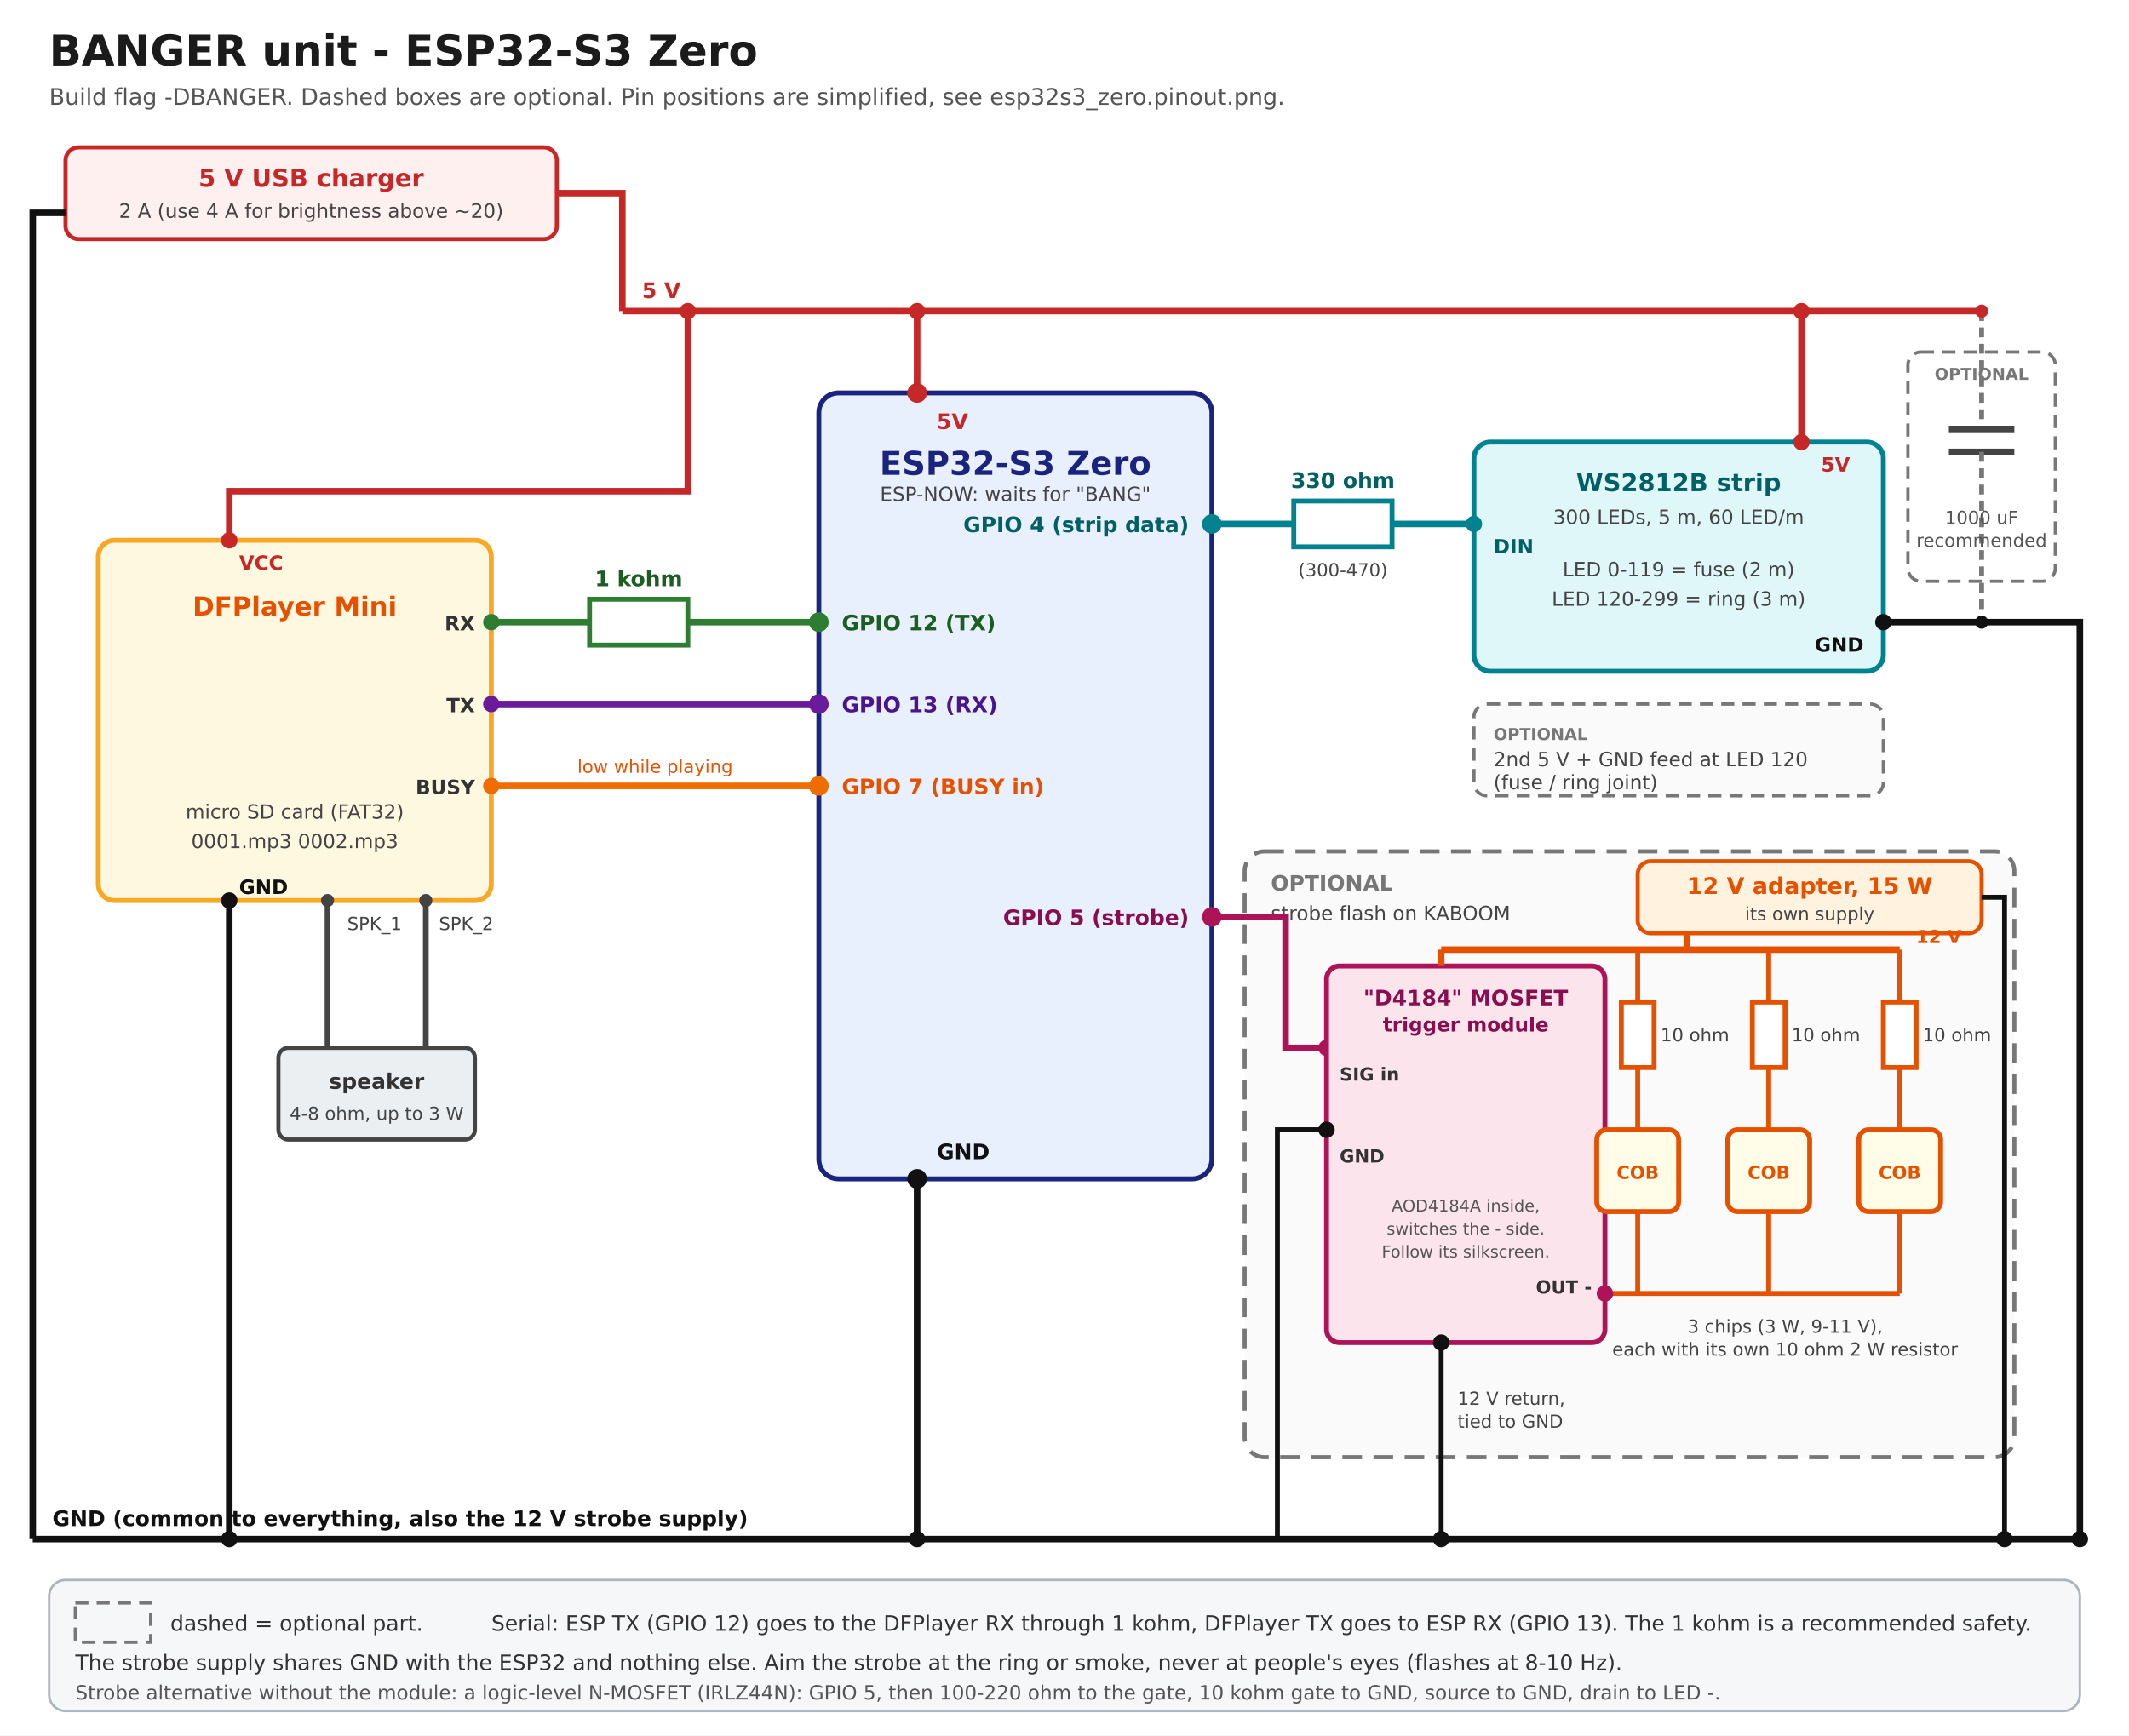
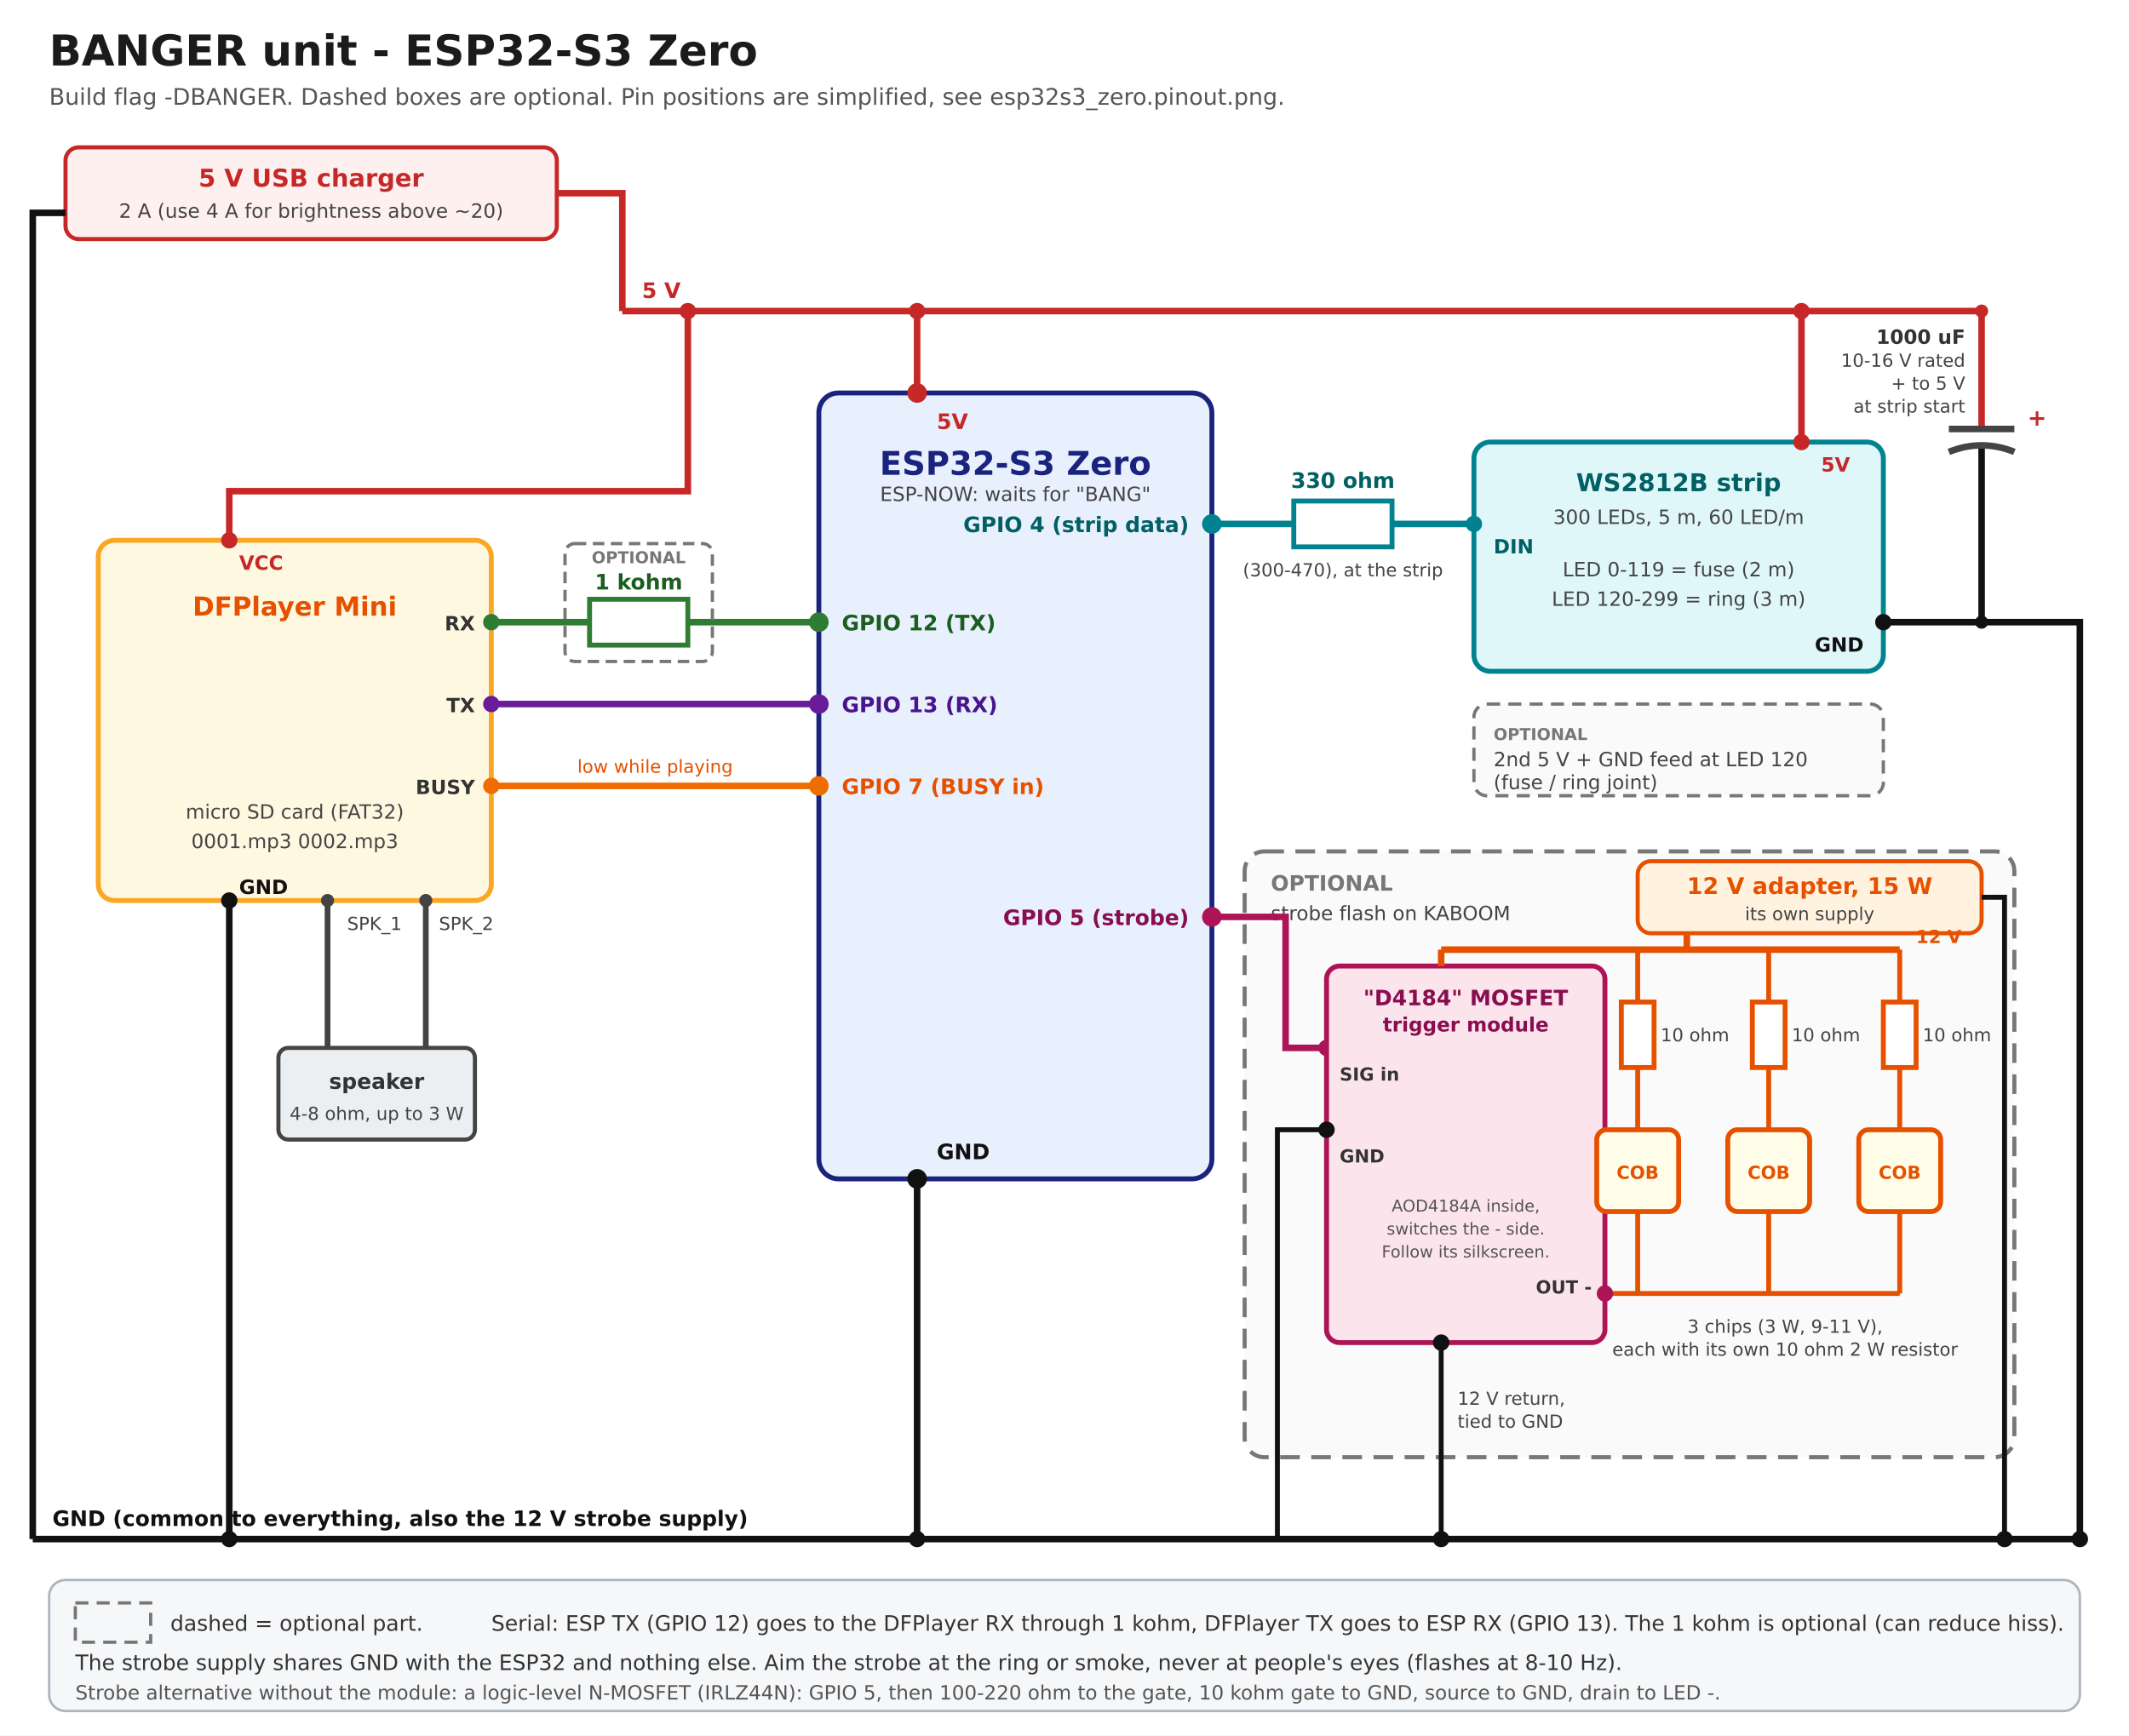
<svg xmlns="http://www.w3.org/2000/svg" viewBox="0 0 1300 1060" width="1300" height="1060" font-family="DejaVu Sans, Helvetica, Arial, sans-serif">
  <rect width="1300" height="1060" fill="#ffffff" />
  <text x="30" y="40" font-size="26" font-weight="bold" fill="#1b1b1b">BANGER unit - ESP32-S3 Zero</text>
  <text x="30" y="64" font-size="14" fill="#555">Build flag -DBANGER. Dashed boxes are optional. Pin positions are simplified, see esp32s3_zero.pinout.png.</text>
  <line x1="380" y1="190" x2="1210" y2="190" stroke="#c62828" stroke-width="4" />
  <text x="392" y="182" font-size="13" font-weight="bold" fill="#c62828">5 V</text>
  <line x1="20" y1="940" x2="1270" y2="940" stroke="#111" stroke-width="4" />
  <text x="32" y="932" font-size="13" font-weight="bold" fill="#111">GND (common to everything, also the 12 V strobe supply)</text>
  <rect x="40" y="90" width="300" height="56" rx="8" fill="#fff0f0" stroke="#c62828" stroke-width="2.5" />
  <text x="190" y="114" font-size="15" font-weight="bold" fill="#c62828" text-anchor="middle">5 V USB charger</text>
  <text x="190" y="133" font-size="12" fill="#444" text-anchor="middle">2 A (use 4 A for brightness above ~20)</text>
  <polyline points="340,118 380,118 380,190" fill="none" stroke="#c62828" stroke-width="4" />
  <polyline points="40,130 20,130 20,940" fill="none" stroke="#111" stroke-width="4" />
  <rect x="500" y="240" width="240" height="480" rx="12" fill="#e8f0fe" stroke="#1a237e" stroke-width="3" />
  <text x="620" y="290" font-size="20" font-weight="bold" fill="#1a237e" text-anchor="middle">ESP32-S3 Zero</text>
  <text x="620" y="306" font-size="12" fill="#444" text-anchor="middle">ESP-NOW: waits for "BANG"</text>
  <circle cx="560" cy="240" r="6" fill="#c62828" />
  <line x1="560" y1="240" x2="560" y2="190" stroke="#c62828" stroke-width="4" />
  <circle cx="560" cy="190" r="5" fill="#c62828" />
  <text x="572" y="262" font-size="13" font-weight="bold" fill="#c62828">5V</text>
  <circle cx="560" cy="720" r="6" fill="#111" />
  <line x1="560" y1="720" x2="560" y2="940" stroke="#111" stroke-width="4" />
  <circle cx="560" cy="940" r="5" fill="#111" />
  <text x="572" y="708" font-size="13" font-weight="bold" fill="#111">GND</text>
  <circle cx="500" cy="380" r="6" fill="#2e7d32" />
  <text x="514" y="385" font-size="13" font-weight="bold" fill="#1b5e20">GPIO 12 (TX)</text>
  <circle cx="500" cy="430" r="6" fill="#6a1b9a" />
  <text x="514" y="435" font-size="13" font-weight="bold" fill="#4a148c">GPIO 13 (RX)</text>
  <circle cx="500" cy="480" r="6" fill="#ef6c00" />
  <text x="514" y="485" font-size="13" font-weight="bold" fill="#e65100">GPIO 7 (BUSY in)</text>
  <circle cx="740" cy="320" r="6" fill="#00838f" />
  <text x="726" y="325" font-size="13" font-weight="bold" fill="#006064" text-anchor="end">GPIO 4 (strip data)</text>
  <circle cx="740" cy="560" r="6" fill="#ad1457" />
  <text x="726" y="565" font-size="13" font-weight="bold" fill="#880e4f" text-anchor="end">GPIO 5 (strobe)</text>
  <rect x="60" y="330" width="240" height="220" rx="10" fill="#fff8e1" stroke="#f9a825" stroke-width="3" />
  <text x="180" y="376" font-size="16" font-weight="bold" fill="#e65100" text-anchor="middle">DFPlayer Mini</text>
  <text x="180" y="500" font-size="12" fill="#444" text-anchor="middle">micro SD card (FAT32)</text>
  <text x="180" y="518" font-size="12" fill="#444" text-anchor="middle">0001.mp3  0002.mp3</text>
  <text x="290" y="385" font-size="12" font-weight="bold" fill="#333" text-anchor="end">RX</text>
  <text x="290" y="435" font-size="12" font-weight="bold" fill="#333" text-anchor="end">TX</text>
  <text x="290" y="485" font-size="12" font-weight="bold" fill="#333" text-anchor="end">BUSY</text>
  <text x="146" y="348" font-size="12" font-weight="bold" fill="#c62828">VCC</text>
  <text x="146" y="546" font-size="12" font-weight="bold" fill="#111">GND</text>
  <text x="204" y="544" font-size="11" fill="#333" transform="rotate(0)"> </text>
  <circle cx="140" cy="330" r="5" fill="#c62828" />
  <polyline points="140,330 140,300 420,300 420,190" fill="none" stroke="#c62828" stroke-width="4" />
  <circle cx="420" cy="190" r="5" fill="#c62828" />
  <circle cx="140" cy="550" r="5" fill="#111" />
  <line x1="140" y1="550" x2="140" y2="940" stroke="#111" stroke-width="4" />
  <circle cx="140" cy="940" r="5" fill="#111" />
  <circle cx="300" cy="380" r="5" fill="#2e7d32" />
  <polyline points="500,380 420,380" fill="none" stroke="#2e7d32" stroke-width="4" />
  <rect x="360" y="366" width="60" height="28" fill="#fff" stroke="#2e7d32" stroke-width="3" />
  <line x1="360" y1="380" x2="300" y2="380" stroke="#2e7d32" stroke-width="4" />
-   <text x="390" y="358" font-size="13" font-weight="bold" fill="#1b5e20" text-anchor="middle">1 kohm</text>
+   <rect x="345" y="332" width="90" height="72" rx="6" fill="none" stroke="#777" stroke-width="2" stroke-dasharray="7 4" />
+   <text x="390" y="344" font-size="10" font-weight="bold" fill="#777" text-anchor="middle">OPTIONAL</text>
+   <text x="390" y="360" font-size="13" font-weight="bold" fill="#1b5e20" text-anchor="middle">1 kohm</text>
  <circle cx="300" cy="430" r="5" fill="#6a1b9a" />
  <line x1="300" y1="430" x2="500" y2="430" stroke="#6a1b9a" stroke-width="4" />
  <circle cx="300" cy="480" r="5" fill="#ef6c00" />
  <line x1="300" y1="480" x2="500" y2="480" stroke="#ef6c00" stroke-width="4" />
  <text x="400" y="472" font-size="11" fill="#e65100" text-anchor="middle">low while playing</text>
  <polyline points="200,550 200,640" fill="none" stroke="#444" stroke-width="3.5" />
  <polyline points="260,550 260,640" fill="none" stroke="#444" stroke-width="3.5" />
  <circle cx="200" cy="550" r="4" fill="#444" />
  <circle cx="260" cy="550" r="4" fill="#444" />
  <text x="212" y="568" font-size="11" fill="#444">SPK_1</text>
  <text x="268" y="568" font-size="11" fill="#444">SPK_2</text>
  <rect x="170" y="640" width="120" height="56" rx="6" fill="#eceff1" stroke="#444" stroke-width="2.5" />
  <text x="230" y="665" font-size="13" font-weight="bold" fill="#333" text-anchor="middle">speaker</text>
  <text x="230" y="684" font-size="11" fill="#444" text-anchor="middle">4-8 ohm, up to 3 W</text>
  <rect x="900" y="270" width="250" height="140" rx="10" fill="#e0f7fa" stroke="#00838f" stroke-width="3" />
  <text x="1025" y="300" font-size="15" font-weight="bold" fill="#006064" text-anchor="middle">WS2812B strip</text>
  <text x="1025" y="320" font-size="12" fill="#444" text-anchor="middle">300 LEDs, 5 m, 60 LED/m</text>
  <text x="1025" y="352" font-size="12" fill="#444" text-anchor="middle">LED 0-119 = fuse (2 m)</text>
  <text x="1025" y="370" font-size="12" fill="#444" text-anchor="middle">LED 120-299 = ring (3 m)</text>
  <text x="912" y="338" font-size="12" font-weight="bold" fill="#006064">DIN</text>
  <polyline points="740,320 790,320" fill="none" stroke="#00838f" stroke-width="4" />
  <rect x="790" y="306" width="60" height="28" fill="#fff" stroke="#00838f" stroke-width="3" />
  <line x1="850" y1="320" x2="900" y2="320" stroke="#00838f" stroke-width="4" />
  <circle cx="900" cy="320" r="5" fill="#00838f" />
  <text x="820" y="298" font-size="13" font-weight="bold" fill="#006064" text-anchor="middle">330 ohm</text>
-   <text x="820" y="352" font-size="11" fill="#444" text-anchor="middle">(300-470)</text>
+   <text x="820" y="352" font-size="11" fill="#444" text-anchor="middle">(300-470), at the strip</text>
  <circle cx="1100" cy="270" r="5" fill="#c62828" />
  <line x1="1100" y1="270" x2="1100" y2="190" stroke="#c62828" stroke-width="4" />
  <circle cx="1100" cy="190" r="5" fill="#c62828" />
  <text x="1112" y="288" font-size="12" font-weight="bold" fill="#c62828">5V</text>
  <circle cx="1150" cy="380" r="5" fill="#111" />
  <polyline points="1150,380 1270,380 1270,940" fill="none" stroke="#111" stroke-width="4" />
  <circle cx="1270" cy="940" r="5" fill="#111" />
  <text x="1138" y="398" font-size="12" font-weight="bold" fill="#111" text-anchor="end">GND</text>
-   <rect x="1165" y="215" width="90" height="140" rx="8" fill="none" stroke="#777" stroke-width="2" stroke-dasharray="8 5" />
-   <line x1="1210" y1="190" x2="1210" y2="262" stroke="#777" stroke-width="3" stroke-dasharray="6 4" />
+   <line x1="1210" y1="190" x2="1210" y2="262" stroke="#c62828" stroke-width="4" />
  <line x1="1190" y1="262" x2="1230" y2="262" stroke="#444" stroke-width="4" />
-   <line x1="1190" y1="276" x2="1230" y2="276" stroke="#444" stroke-width="4" />
-   <line x1="1210" y1="276" x2="1210" y2="380" stroke="#777" stroke-width="3" stroke-dasharray="6 4" />
+   <path d="M1190,276 Q1210,268 1230,276" fill="none" stroke="#444" stroke-width="4" />
+   <text x="1238" y="260" font-size="14" font-weight="bold" fill="#c62828">+</text>
+   <line x1="1210" y1="274" x2="1210" y2="380" stroke="#111" stroke-width="4" />
  <circle cx="1210" cy="190" r="4" fill="#c62828" />
  <circle cx="1210" cy="380" r="4" fill="#111" />
-   <text x="1210" y="320" font-size="11" fill="#555" text-anchor="middle">1000 uF</text>
-   <text x="1210" y="334" font-size="11" fill="#555" text-anchor="middle">recommended</text>
-   <text x="1210" y="232" font-size="10" font-weight="bold" fill="#777" text-anchor="middle">OPTIONAL</text>
+   <text x="1200" y="210" font-size="12" font-weight="bold" fill="#333" text-anchor="end">1000 uF</text>
+   <text x="1200" y="224" font-size="11" fill="#444" text-anchor="end">10-16 V rated</text>
+   <text x="1200" y="238" font-size="11" fill="#444" text-anchor="end">+ to 5 V</text>
+   <text x="1200" y="252" font-size="11" fill="#444" text-anchor="end">at strip start</text>
  <rect x="900" y="430" width="250" height="56" rx="8" fill="#fafafa" stroke="#777" stroke-width="2" stroke-dasharray="8 5" />
  <text x="912" y="452" font-size="10" font-weight="bold" fill="#777">OPTIONAL</text>
  <text x="912" y="468" font-size="12" fill="#444">2nd 5 V + GND feed at LED 120</text>
  <text x="912" y="482" font-size="12" fill="#444">(fuse / ring joint)</text>
  <rect x="760" y="520" width="470" height="370" rx="12" fill="#fafafa" stroke="#777" stroke-width="2.5" stroke-dasharray="12 7" />
  <text x="776" y="544" font-size="13" font-weight="bold" fill="#777">OPTIONAL</text>
  <text x="776" y="562" font-size="12" fill="#444">strobe flash on KABOOM</text>
  <polyline points="740,560 785,560 785,640 810,640" fill="none" stroke="#ad1457" stroke-width="4" />
  <circle cx="810" cy="640" r="5" fill="#ad1457" />
  <rect x="810" y="590" width="170" height="230" rx="8" fill="#fce4ec" stroke="#ad1457" stroke-width="3" />
  <text x="895" y="614" font-size="13" font-weight="bold" fill="#880e4f" text-anchor="middle">"D4184" MOSFET</text>
  <text x="895" y="630" font-size="12" font-weight="bold" fill="#880e4f" text-anchor="middle">trigger module</text>
  <text x="818" y="660" font-size="11" font-weight="bold" fill="#333">SIG in</text>
  <text x="818" y="710" font-size="11" font-weight="bold" fill="#333">GND</text>
  <text x="972" y="790" font-size="11" font-weight="bold" fill="#333" text-anchor="end">OUT -</text>
  <text x="895" y="740" font-size="10" fill="#555" text-anchor="middle">AOD4184A inside,</text>
  <text x="895" y="754" font-size="10" fill="#555" text-anchor="middle">switches the - side.</text>
  <text x="895" y="768" font-size="10" fill="#555" text-anchor="middle">Follow its silkscreen.</text>
  <circle cx="810" cy="690" r="5" fill="#111" />
  <polyline points="810,690 780,690 780,940" fill="none" stroke="#111" stroke-width="3" />
  <rect x="1000" y="526" width="210" height="44" rx="8" fill="#fff3e0" stroke="#e65100" stroke-width="2.5" />
  <text x="1105" y="546" font-size="14" font-weight="bold" fill="#e65100" text-anchor="middle">12 V adapter, 15 W</text>
  <text x="1105" y="562" font-size="11" fill="#444" text-anchor="middle">its own supply</text>
  <polyline points="1030,570 1030,580" fill="none" stroke="#e65100" stroke-width="4" />
  <line x1="1160" y1="580" x2="880" y2="580" stroke="#e65100" stroke-width="4" />
  <line x1="880" y1="580" x2="880" y2="590" stroke="#e65100" stroke-width="4" />
  <text x="1170" y="576" font-size="11" font-weight="bold" fill="#e65100">12 V</text>
  <polyline points="1210,548 1224,548 1224,940" fill="none" stroke="#111" stroke-width="3" />
  <circle cx="1224" cy="940" r="5" fill="#111" />
  <g stroke="#e65100" stroke-width="3" fill="none">
    <line x1="1000" y1="580" x2="1000" y2="612" />
    <line x1="1080" y1="580" x2="1080" y2="612" />
    <line x1="1160" y1="580" x2="1160" y2="612" />
    <line x1="1000" y1="652" x2="1000" y2="690" />
    <line x1="1080" y1="652" x2="1080" y2="690" />
    <line x1="1160" y1="652" x2="1160" y2="690" />
    <line x1="1000" y1="740" x2="1000" y2="790" />
    <line x1="1080" y1="740" x2="1080" y2="790" />
    <line x1="1160" y1="740" x2="1160" y2="790" />
    <line x1="1160" y1="790" x2="980" y2="790" />
  </g>
  <g fill="#fff" stroke="#e65100" stroke-width="3">
    <rect x="990" y="612" width="20" height="40" />
    <rect x="1070" y="612" width="20" height="40" />
    <rect x="1150" y="612" width="20" height="40" />
  </g>
  <g fill="#fffde7" stroke="#e65100" stroke-width="3">
    <rect x="975" y="690" width="50" height="50" rx="6" />
    <rect x="1055" y="690" width="50" height="50" rx="6" />
    <rect x="1135" y="690" width="50" height="50" rx="6" />
  </g>
  <text x="1000" y="720" font-size="11" font-weight="bold" fill="#e65100" text-anchor="middle">COB</text>
  <text x="1080" y="720" font-size="11" font-weight="bold" fill="#e65100" text-anchor="middle">COB</text>
  <text x="1160" y="720" font-size="11" font-weight="bold" fill="#e65100" text-anchor="middle">COB</text>
  <text x="1014" y="636" font-size="11" fill="#444">10 ohm</text>
  <text x="1094" y="636" font-size="11" fill="#444">10 ohm</text>
  <text x="1174" y="636" font-size="11" fill="#444">10 ohm</text>
  <text x="1090" y="814" font-size="11" fill="#444" text-anchor="middle">3 chips (3 W, 9-11 V),</text>
  <text x="1090" y="828" font-size="11" fill="#444" text-anchor="middle">each with its own 10 ohm 2 W resistor</text>
  <circle cx="980" cy="790" r="5" fill="#ad1457" />
  <circle cx="880" cy="820" r="5" fill="#111" />
  <polyline points="880,820 880,940" fill="none" stroke="#111" stroke-width="3" />
  <text x="890" y="858" font-size="11" fill="#444">12 V return,</text>
  <text x="890" y="872" font-size="11" fill="#444">tied to GND</text>
  <circle cx="880" cy="940" r="5" fill="#111" />
  <rect x="30" y="965" width="1240" height="80" rx="10" fill="#f6f7f9" stroke="#adb5bd" stroke-width="1.5" />
  <rect x="46" y="979" width="46" height="24" fill="none" stroke="#777" stroke-width="2" stroke-dasharray="8 5" />
  <text x="104" y="996" font-size="13" fill="#333">dashed = optional part.</text>
-   <text x="300" y="996" font-size="13" fill="#333">Serial: ESP TX (GPIO 12) goes to the DFPlayer RX through 1 kohm, DFPlayer TX goes to ESP RX (GPIO 13). The 1 kohm is a recommended safety.</text>
+   <text x="300" y="996" font-size="13" fill="#333">Serial: ESP TX (GPIO 12) goes to the DFPlayer RX through 1 kohm, DFPlayer TX goes to ESP RX (GPIO 13). The 1 kohm is optional (can reduce hiss).</text>
  <text x="46" y="1020" font-size="13" fill="#333">The strobe supply shares GND with the ESP32 and nothing else. Aim the strobe at the ring or smoke, never at people's eyes (flashes at 8-10 Hz).</text>
  <text x="46" y="1038" font-size="12" fill="#555">Strobe alternative without the module: a logic-level N-MOSFET (IRLZ44N): GPIO 5, then 100-220 ohm to the gate, 10 kohm gate to GND, source to GND, drain to LED -.</text>
</svg>
